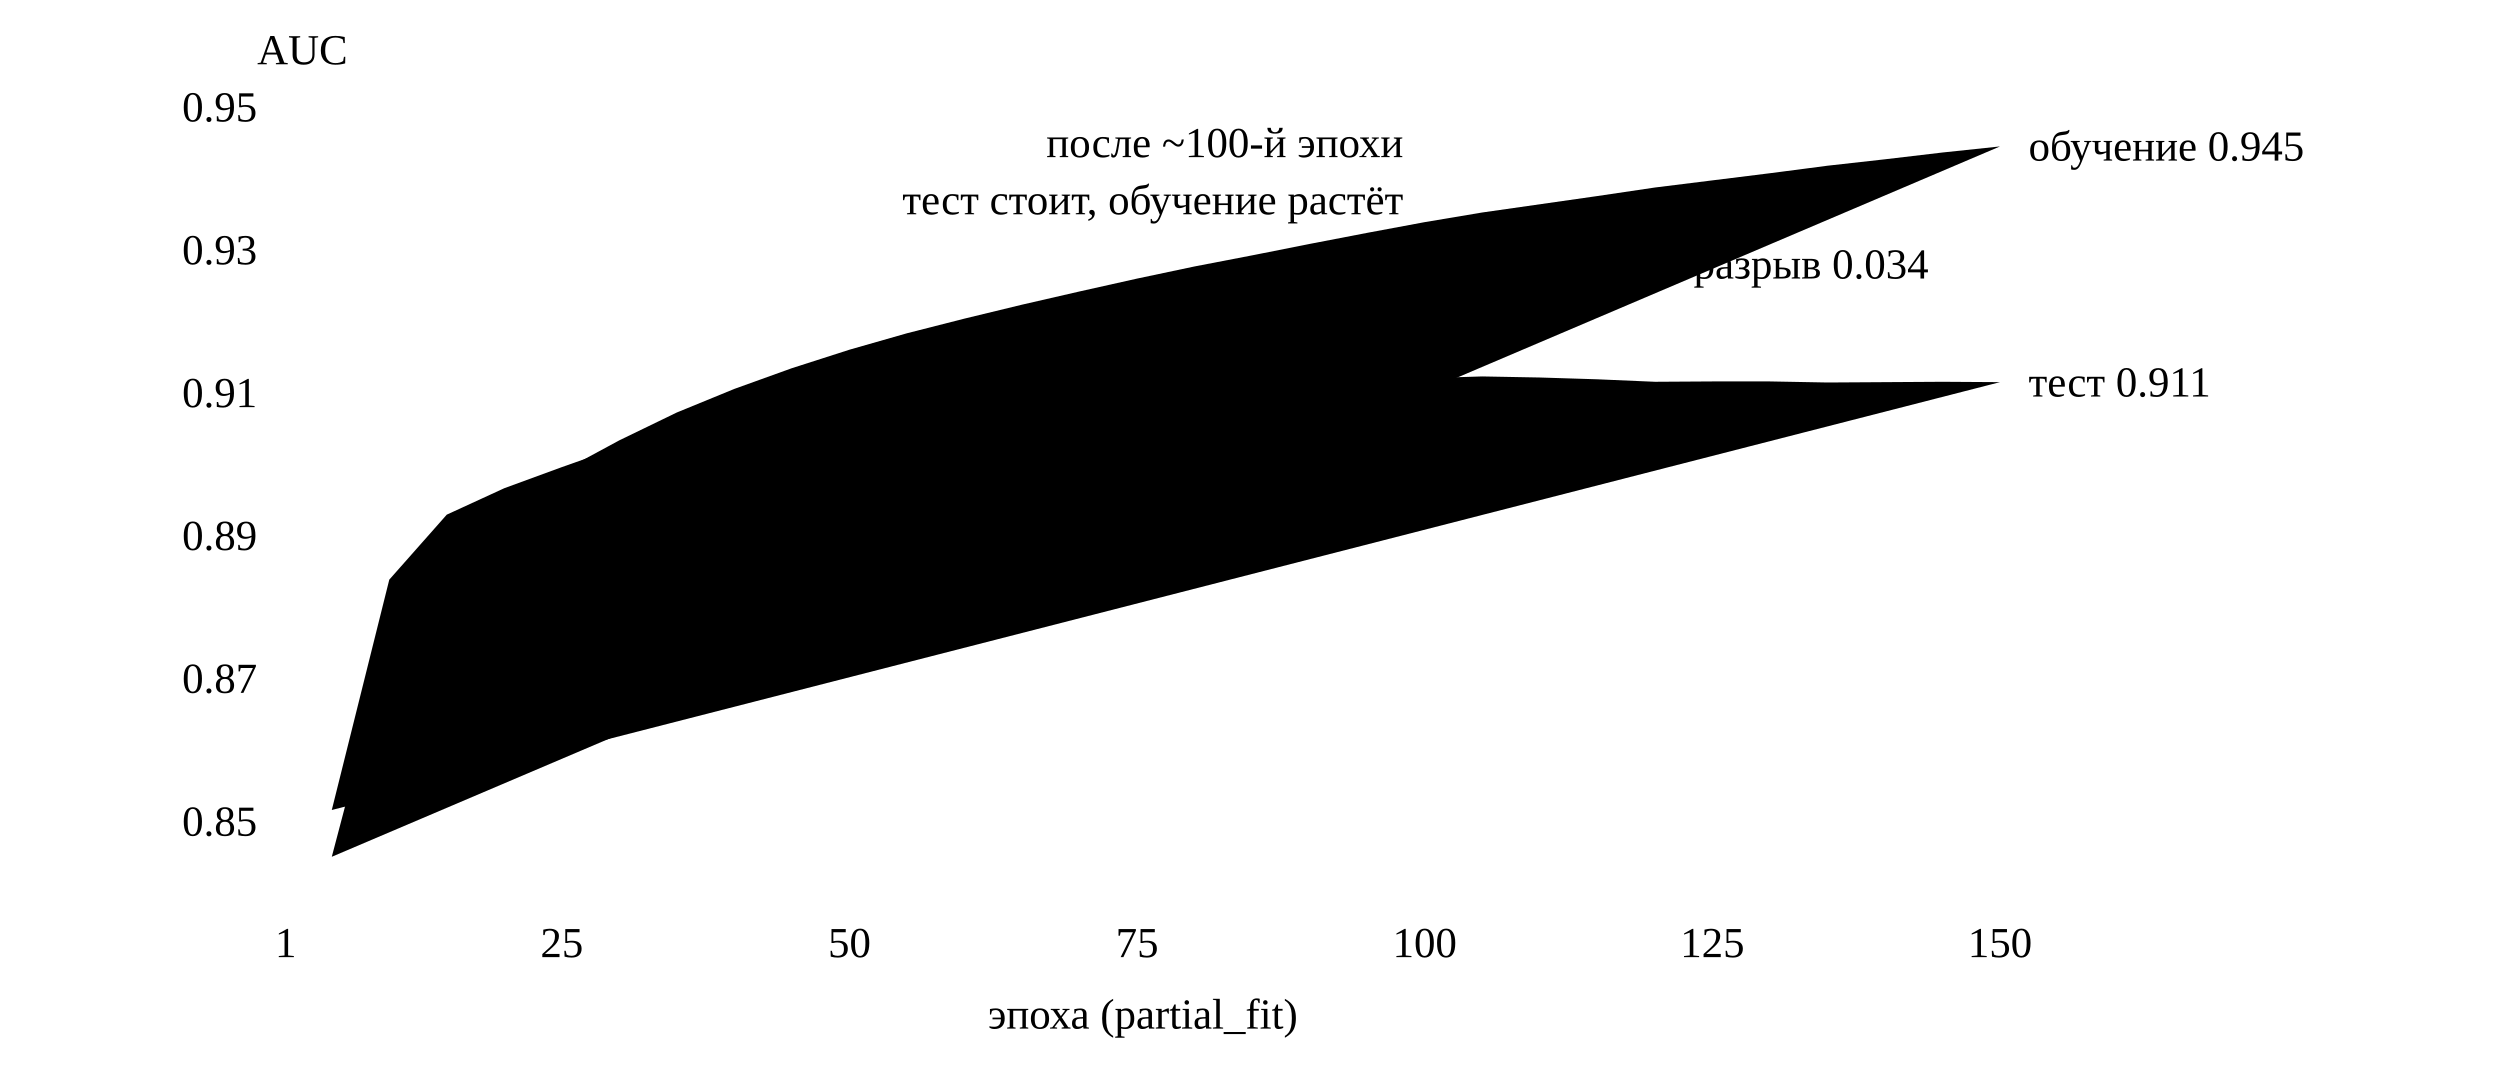
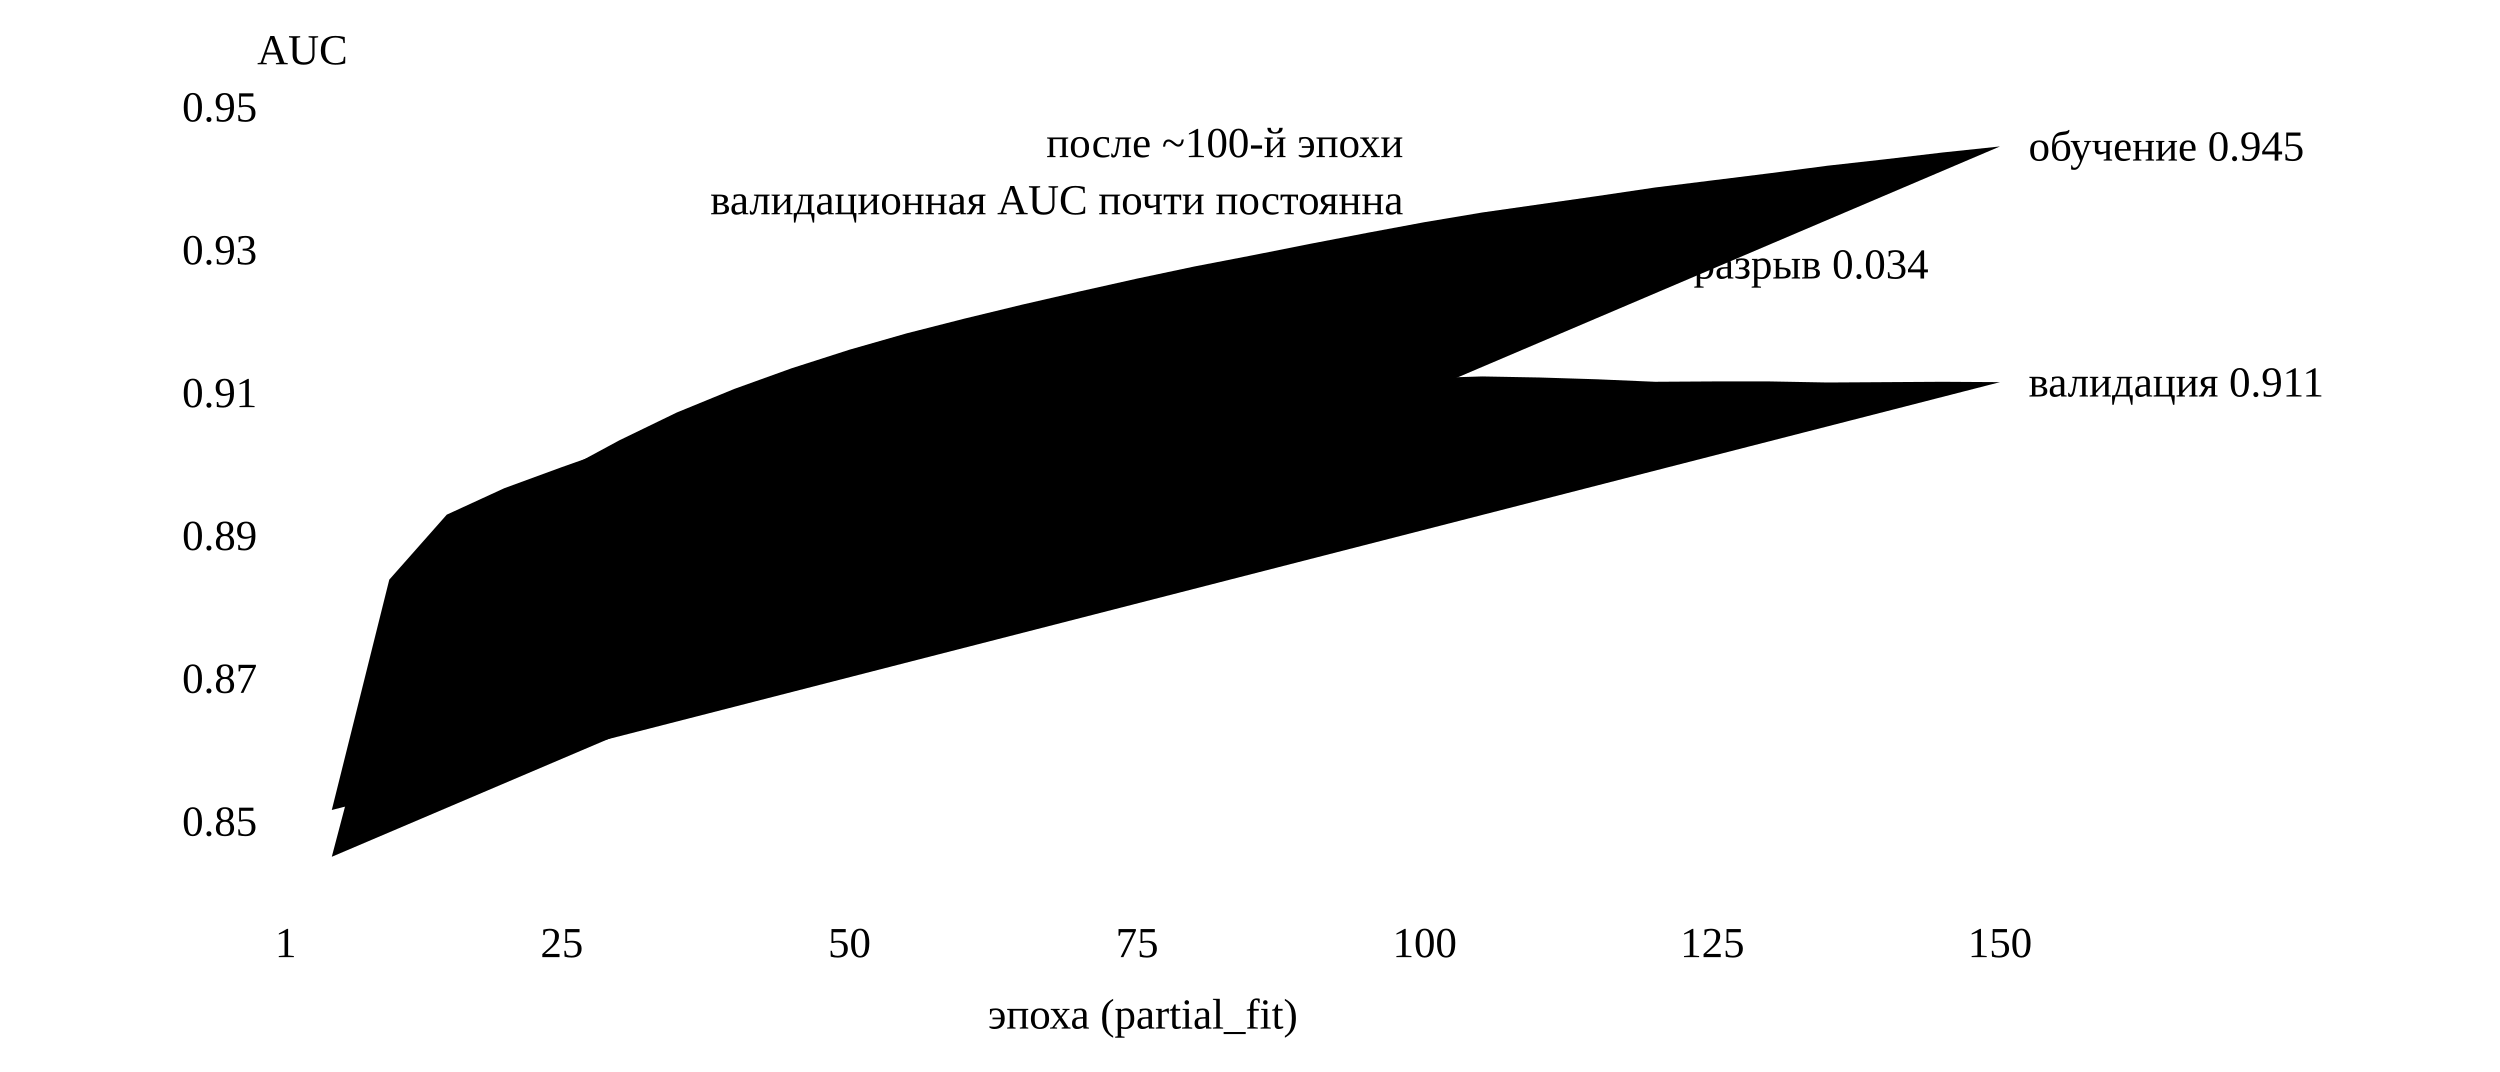
<svg xmlns="http://www.w3.org/2000/svg" viewBox="0 0 700 300" role="img" aria-labelledby="t-nn-overfit-epochs">
  <defs>
    <marker id="ah-nn-overfit-epochs" viewBox="0 0 10 10" refX="9" refY="5" markerWidth="7" markerHeight="7" orient="auto-start-reverse">
      <path class="ah" d="M0,0 L10,5 L0,10 z" />
    </marker>
  </defs>
  <path class="ln-mut" d="M80,230 L560,230" />
  <text class="mut sm" x="72" y="234" text-anchor="end">0.85</text>
  <path class="ln-mut" d="M80,190 L560,190" />
  <text class="mut sm" x="72" y="194" text-anchor="end">0.87</text>
  <path class="ln-mut" d="M80,150 L560,150" />
  <text class="mut sm" x="72" y="154" text-anchor="end">0.89</text>
  <path class="ln-mut" d="M80,110 L560,110" />
  <text class="mut sm" x="72" y="114" text-anchor="end">0.91</text>
  <path class="ln-mut" d="M80,70 L560,70" />
  <text class="mut sm" x="72" y="74" text-anchor="end">0.93</text>
  <path class="ln-mut" d="M80,30.0 L560,30.0" />
  <text class="mut sm" x="72" y="34.0" text-anchor="end">0.95</text>
  <text class="mut sm" x="80.0" y="268" text-anchor="middle">1</text>
  <text class="mut sm" x="157.315" y="268" text-anchor="middle">25</text>
  <text class="mut sm" x="237.852" y="268" text-anchor="middle">50</text>
  <text class="mut sm" x="318.389" y="268" text-anchor="middle">75</text>
  <text class="mut sm" x="398.926" y="268" text-anchor="middle">100</text>
  <text class="mut sm" x="479.463" y="268" text-anchor="middle">125</text>
  <text class="mut sm" x="560.0" y="268" text-anchor="middle">150</text>
  <text class="mut sm" x="320.0" y="288" text-anchor="middle">эпоха (partial_fit)</text>
  <text class="mut sm" x="72" y="18" text-anchor="start">AUC</text>
  <path class="ln-acc" d="M92.9,239.9 L109.0,178.8 L125.1,156.2 L141.2,142.4 L157.3,132.0 L173.4,123.3 L189.5,115.5 L205.6,108.9 L221.7,103.1 L237.9,97.9 L254.0,93.3 L270.1,89.2 L286.2,85.3 L302.3,81.6 L318.4,78.0 L334.5,74.6 L350.6,71.5 L366.7,68.3 L382.8,65.2 L398.9,62.2 L415.0,59.5 L431.1,57.2 L447.2,54.9 L463.4,52.5 L479.5,50.5 L495.6,48.5 L511.7,46.4 L527.8,44.6 L543.9,42.7 L560.0,41.0" />
  <path class="ln-ok" d="M92.9,226.8 L109.0,162.3 L125.1,144.1 L141.2,136.7 L157.3,130.8 L173.4,125.1 L189.5,121.1 L205.6,117.8 L221.7,114.8 L237.9,113.4 L254.0,111.7 L270.1,109.6 L286.2,108.7 L302.3,107.9 L318.4,107.6 L334.5,107.1 L350.6,106.7 L366.7,105.7 L382.8,105.3 L398.9,105.9 L415.0,105.4 L431.1,105.7 L447.2,106.2 L463.4,106.9 L479.5,106.8 L495.6,106.8 L511.7,107.1 L527.8,107.0 L543.9,106.9 L560.0,107.0" />
  <text class="acc sm b" x="568" y="44.97" text-anchor="start">обучение 0.945</text>
-   <text class="ok sm b" x="568" y="111.022" text-anchor="start">тест 0.911</text>
+   <text class="ok sm b" x="568" y="111.022" text-anchor="start">валидация 0.911</text>
  <path class="ln dash" d="M398.926,30 L398.926,250" />
  <text class="ink2 sm" x="392.926" y="44" text-anchor="end">после ~100-й эпохи</text>
-   <text class="ink2 sm" x="392.926" y="60" text-anchor="end">тест стоит, обучение растёт</text>
+   <text class="ink2 sm" x="392.926" y="60" text-anchor="end">валидационная AUC почти постоянна</text>
  <path class="ln-err" d="M546.0,43.97 L546.0,104.022" />
  <text class="err sm b" x="540.0" y="77.996" text-anchor="end">разрыв 0.034</text>
</svg>
